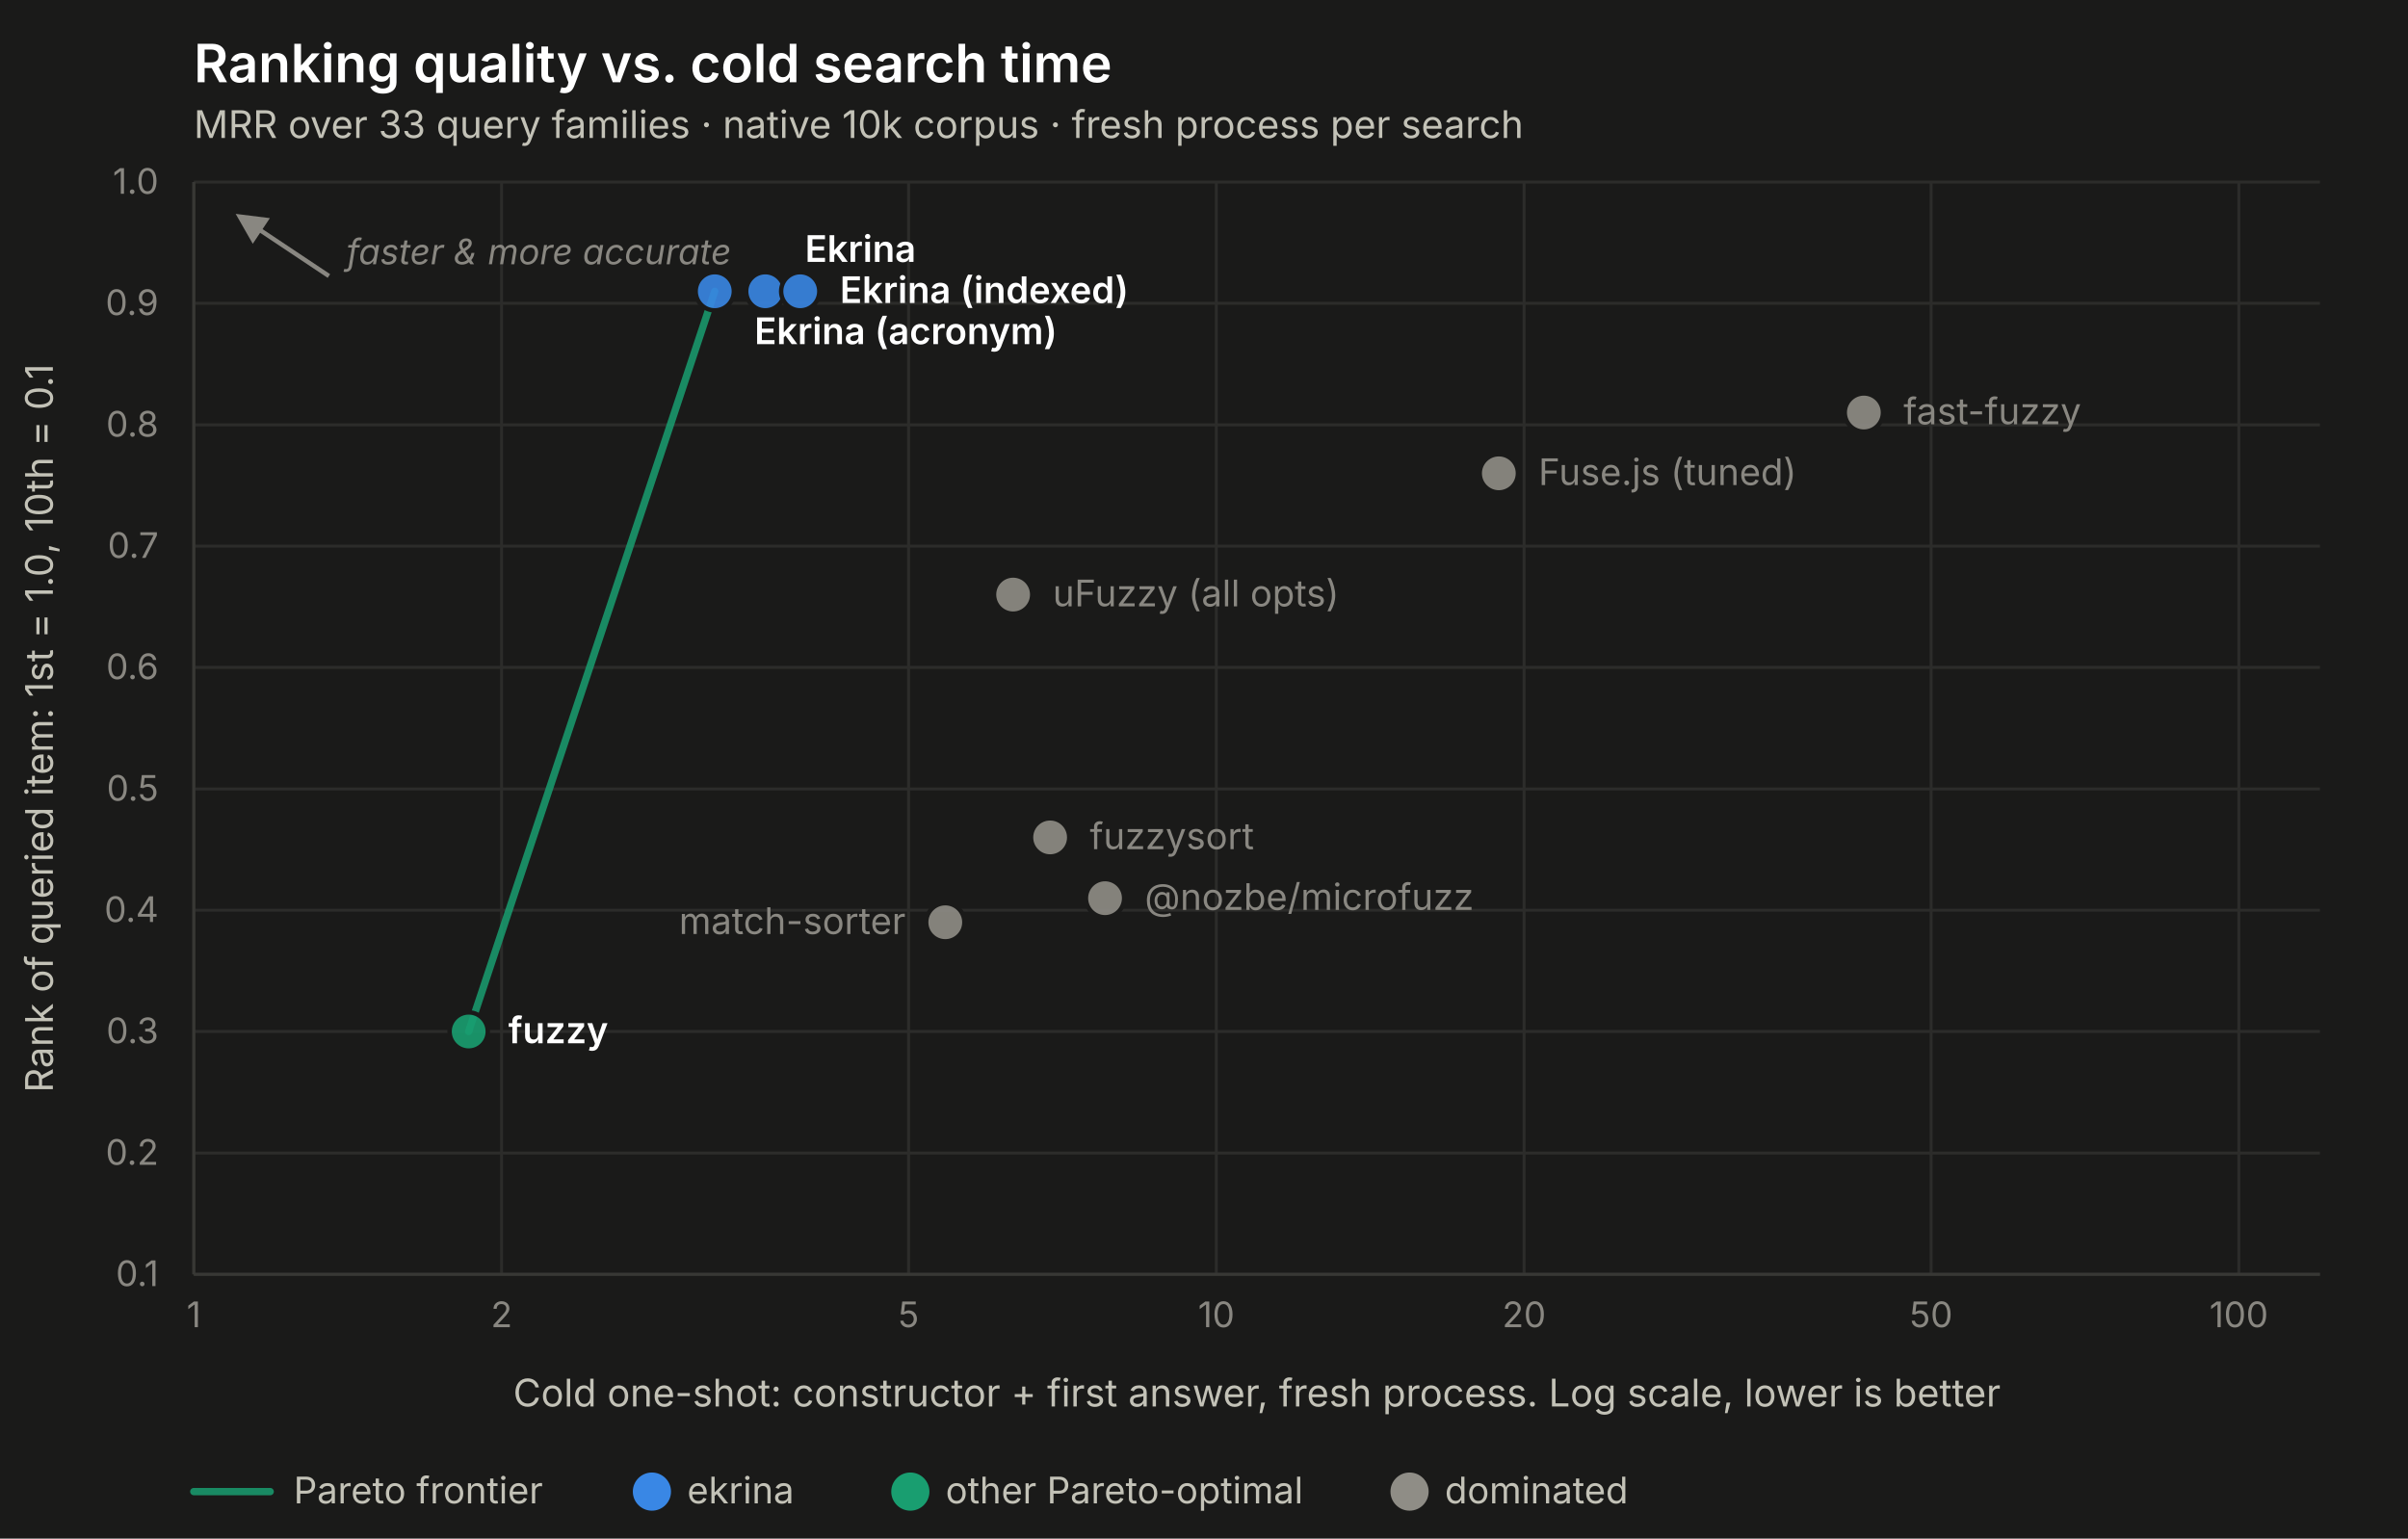
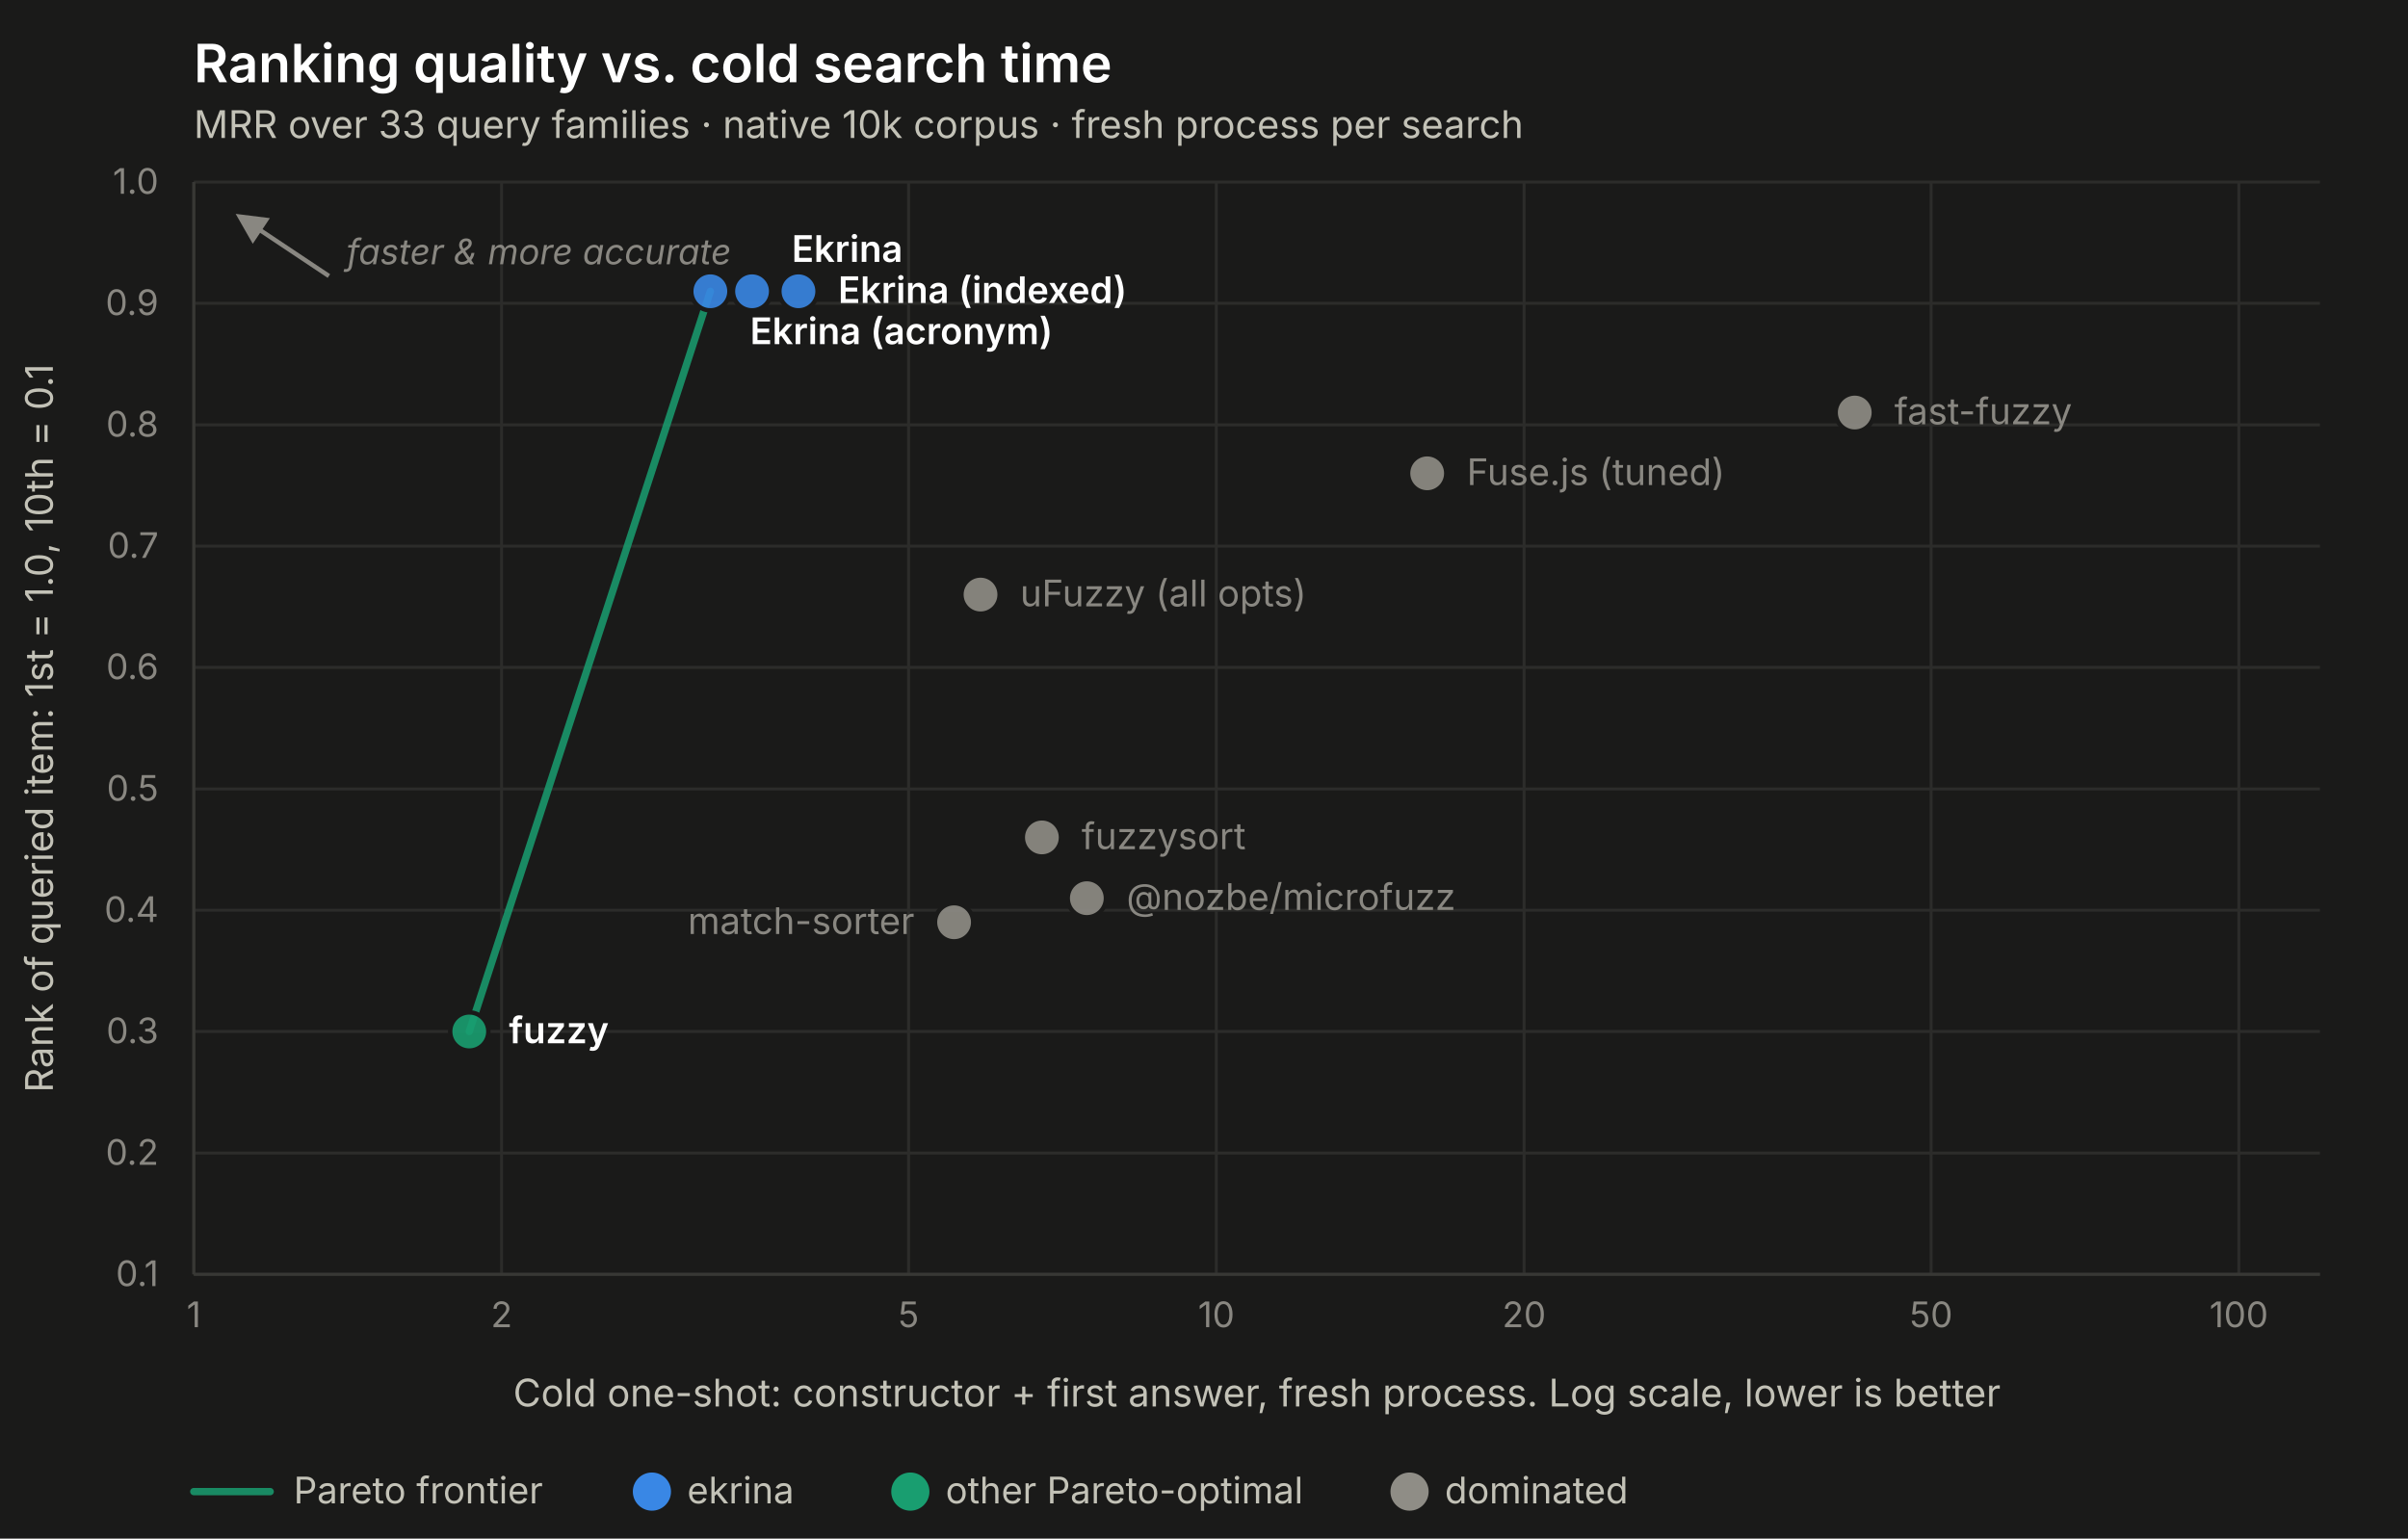
<svg xmlns="http://www.w3.org/2000/svg" viewBox="0 0 820 524" font-family="system-ui, -apple-system, 'Segoe UI', sans-serif" role="img" aria-labelledby="pareto-total-title pareto-total-desc">
  <defs>
    <marker id="arrow" viewBox="0 0 10 10" refX="8" refY="5" markerWidth="7" markerHeight="7" orient="auto-start-reverse">
      <path d="M0 0 L10 5 L0 10 z" fill="#898781" />
    </marker>
  </defs>
  <rect x="0" y="0" width="820" height="524" fill="#1a1a19" />
  <text x="66" y="28" fill="#ffffff" font-size="18" font-weight="600">Ranking quality vs. cold search time</text>
  <text x="66" y="47" fill="#c3c2b7" font-size="13">MRR over 33 query families · native 10k corpus · fresh process per search</text>
  <g>
    <line x1="66" y1="62" x2="66" y2="434" stroke="#2c2c2a" />
    <line x1="170.8" y1="62" x2="170.8" y2="434" stroke="#2c2c2a" />
    <line x1="309.4" y1="62" x2="309.4" y2="434" stroke="#2c2c2a" />
    <line x1="414.2" y1="62" x2="414.2" y2="434" stroke="#2c2c2a" />
    <line x1="519" y1="62" x2="519" y2="434" stroke="#2c2c2a" />
    <line x1="657.6" y1="62" x2="657.6" y2="434" stroke="#2c2c2a" />
    <line x1="762.4" y1="62" x2="762.4" y2="434" stroke="#2c2c2a" />
    <line x1="66" y1="434" x2="790" y2="434" stroke="#2c2c2a" />
    <line x1="66" y1="392.7" x2="790" y2="392.7" stroke="#2c2c2a" />
    <line x1="66" y1="351.3" x2="790" y2="351.3" stroke="#2c2c2a" />
    <line x1="66" y1="310" x2="790" y2="310" stroke="#2c2c2a" />
    <line x1="66" y1="268.7" x2="790" y2="268.7" stroke="#2c2c2a" />
    <line x1="66" y1="227.3" x2="790" y2="227.3" stroke="#2c2c2a" />
    <line x1="66" y1="186" x2="790" y2="186" stroke="#2c2c2a" />
    <line x1="66" y1="144.7" x2="790" y2="144.7" stroke="#2c2c2a" />
    <line x1="66" y1="103.3" x2="790" y2="103.3" stroke="#2c2c2a" />
    <line x1="66" y1="62" x2="790" y2="62" stroke="#2c2c2a" />
  </g>
  <line x1="66" y1="434" x2="790" y2="434" stroke="#383835" />
  <line x1="66" y1="62" x2="66" y2="434" stroke="#383835" />
  <g>
    <text x="66" y="452" text-anchor="middle" fill="#898781" font-size="12" font-variant-numeric="tabular-nums">1</text>
    <text x="170.8" y="452" text-anchor="middle" fill="#898781" font-size="12" font-variant-numeric="tabular-nums">2</text>
    <text x="309.4" y="452" text-anchor="middle" fill="#898781" font-size="12" font-variant-numeric="tabular-nums">5</text>
    <text x="414.2" y="452" text-anchor="middle" fill="#898781" font-size="12" font-variant-numeric="tabular-nums">10</text>
    <text x="519" y="452" text-anchor="middle" fill="#898781" font-size="12" font-variant-numeric="tabular-nums">20</text>
    <text x="657.6" y="452" text-anchor="middle" fill="#898781" font-size="12" font-variant-numeric="tabular-nums">50</text>
    <text x="762.4" y="452" text-anchor="middle" fill="#898781" font-size="12" font-variant-numeric="tabular-nums">100</text>
  </g>
  <g>
    <text x="54" y="438" text-anchor="end" fill="#898781" font-size="12" font-variant-numeric="tabular-nums">0.1</text>
    <text x="54" y="396.7" text-anchor="end" fill="#898781" font-size="12" font-variant-numeric="tabular-nums">0.2</text>
    <text x="54" y="355.3" text-anchor="end" fill="#898781" font-size="12" font-variant-numeric="tabular-nums">0.3</text>
    <text x="54" y="314" text-anchor="end" fill="#898781" font-size="12" font-variant-numeric="tabular-nums">0.4</text>
    <text x="54" y="272.7" text-anchor="end" fill="#898781" font-size="12" font-variant-numeric="tabular-nums">0.5</text>
    <text x="54" y="231.3" text-anchor="end" fill="#898781" font-size="12" font-variant-numeric="tabular-nums">0.6</text>
    <text x="54" y="190" text-anchor="end" fill="#898781" font-size="12" font-variant-numeric="tabular-nums">0.7</text>
    <text x="54" y="148.7" text-anchor="end" fill="#898781" font-size="12" font-variant-numeric="tabular-nums">0.8</text>
    <text x="54" y="107.3" text-anchor="end" fill="#898781" font-size="12" font-variant-numeric="tabular-nums">0.9</text>
    <text x="54" y="66" text-anchor="end" fill="#898781" font-size="12" font-variant-numeric="tabular-nums">1.0</text>
  </g>
  <text x="428" y="479" text-anchor="middle" fill="#c3c2b7" font-size="13">Cold one-shot: constructor + first answer, fresh process. Log scale, lower is better</text>
  <text transform="translate(18,248) rotate(-90)" text-anchor="middle" fill="#c3c2b7" font-size="13">Rank of queried item: 1st = 1.0, 10th = 0.1</text>
-   <path d="M159.6 351.3 L243.4 99.2" fill="none" stroke="#199e70" stroke-width="2.5" stroke-linejoin="round" stroke-linecap="round" opacity="0.85" />
+   <path d="M159.8 351.3 L241.9 99.2" fill="none" stroke="#199e70" stroke-width="2.5" stroke-linejoin="round" stroke-linecap="round" opacity="0.85" />
  <g transform="translate(78,70)">
    <line x1="34" y1="24" x2="4" y2="4" stroke="#898781" stroke-width="1.5" marker-end="url(#arrow)" />
    <text x="40" y="20" fill="#898781" font-size="12" font-style="italic">faster &amp; more accurate</text>
  </g>
  <g>
-     <circle cx="260.6" cy="99.2" r="6.5" fill="#3987e5" fill-opacity="0.9" stroke="#1a1a19" stroke-width="1.5" />
-     <circle cx="272.5" cy="99.2" r="6.5" fill="#3987e5" fill-opacity="0.9" stroke="#1a1a19" stroke-width="1.5" />
-     <circle cx="243.4" cy="99.2" r="6.5" fill="#3987e5" fill-opacity="0.9" stroke="#1a1a19" stroke-width="1.5" />
-     <circle cx="634.7" cy="140.5" r="6.5" fill="#8f8d86" fill-opacity="0.9" stroke="#1a1a19" stroke-width="1.5" />
-     <circle cx="510.4" cy="161.2" r="6.5" fill="#8f8d86" fill-opacity="0.9" stroke="#1a1a19" stroke-width="1.5" />
-     <circle cx="345" cy="202.5" r="6.5" fill="#8f8d86" fill-opacity="0.9" stroke="#1a1a19" stroke-width="1.5" />
-     <circle cx="357.6" cy="285.2" r="6.5" fill="#8f8d86" fill-opacity="0.9" stroke="#1a1a19" stroke-width="1.5" />
-     <circle cx="376.3" cy="305.9" r="6.5" fill="#8f8d86" fill-opacity="0.9" stroke="#1a1a19" stroke-width="1.5" />
-     <circle cx="321.9" cy="314.1" r="6.5" fill="#8f8d86" fill-opacity="0.9" stroke="#1a1a19" stroke-width="1.5" />
-     <circle cx="159.6" cy="351.3" r="6.5" fill="#199e70" fill-opacity="0.9" stroke="#1a1a19" stroke-width="1.5" />
+     <circle cx="256.1" cy="99.2" r="6.5" fill="#3987e5" fill-opacity="0.9" stroke="#1a1a19" stroke-width="1.5" />
+     <circle cx="271.9" cy="99.2" r="6.5" fill="#3987e5" fill-opacity="0.9" stroke="#1a1a19" stroke-width="1.5" />
+     <circle cx="241.9" cy="99.2" r="6.5" fill="#3987e5" fill-opacity="0.9" stroke="#1a1a19" stroke-width="1.5" />
+     <circle cx="631.6" cy="140.5" r="6.5" fill="#8f8d86" fill-opacity="0.9" stroke="#1a1a19" stroke-width="1.5" />
+     <circle cx="486" cy="161.2" r="6.5" fill="#8f8d86" fill-opacity="0.9" stroke="#1a1a19" stroke-width="1.5" />
+     <circle cx="333.9" cy="202.5" r="6.5" fill="#8f8d86" fill-opacity="0.9" stroke="#1a1a19" stroke-width="1.5" />
+     <circle cx="354.8" cy="285.2" r="6.5" fill="#8f8d86" fill-opacity="0.9" stroke="#1a1a19" stroke-width="1.5" />
+     <circle cx="370.1" cy="305.9" r="6.5" fill="#8f8d86" fill-opacity="0.9" stroke="#1a1a19" stroke-width="1.5" />
+     <circle cx="324.9" cy="314.1" r="6.5" fill="#8f8d86" fill-opacity="0.9" stroke="#1a1a19" stroke-width="1.5" />
+     <circle cx="159.8" cy="351.3" r="6.5" fill="#199e70" fill-opacity="0.9" stroke="#1a1a19" stroke-width="1.5" />
  </g>
  <g>
-     <text x="274.1" y="89.2" text-anchor="start" fill="#ffffff" font-size="12.5" font-weight="600">Ekrina</text>
-     <text x="286" y="103.2" text-anchor="start" fill="#ffffff" font-size="12.5" font-weight="600">Ekrina (indexed)</text>
-     <text x="256.9" y="117.2" text-anchor="start" fill="#ffffff" font-size="12.5" font-weight="600">Ekrina (acronym)</text>
-     <text x="173.1" y="355.3" text-anchor="start" fill="#ffffff" font-size="12.5" font-weight="600">fuzzy</text>
-     <text x="648.2" y="144.5" text-anchor="start" fill="#898781" font-size="12.5">fast-fuzzy</text>
-     <text x="523.9" y="165.2" text-anchor="start" fill="#898781" font-size="12.5">Fuse.js (tuned)</text>
-     <text x="358.5" y="206.5" text-anchor="start" fill="#898781" font-size="12.5">uFuzzy (all opts)</text>
-     <text x="371.1" y="289.2" text-anchor="start" fill="#898781" font-size="12.5">fuzzysort</text>
-     <text x="389.8" y="309.9" text-anchor="start" fill="#898781" font-size="12.5">@nozbe/microfuzz</text>
-     <text x="308.4" y="318.1" text-anchor="end" fill="#898781" font-size="12.5">match-sorter</text>
+     <text x="269.6" y="89.2" text-anchor="start" fill="#ffffff" font-size="12.5" font-weight="600">Ekrina</text>
+     <text x="285.4" y="103.2" text-anchor="start" fill="#ffffff" font-size="12.5" font-weight="600">Ekrina (indexed)</text>
+     <text x="255.4" y="117.2" text-anchor="start" fill="#ffffff" font-size="12.5" font-weight="600">Ekrina (acronym)</text>
+     <text x="173.3" y="355.3" text-anchor="start" fill="#ffffff" font-size="12.5" font-weight="600">fuzzy</text>
+     <text x="645.1" y="144.5" text-anchor="start" fill="#898781" font-size="12.5">fast-fuzzy</text>
+     <text x="499.5" y="165.2" text-anchor="start" fill="#898781" font-size="12.5">Fuse.js (tuned)</text>
+     <text x="347.4" y="206.5" text-anchor="start" fill="#898781" font-size="12.5">uFuzzy (all opts)</text>
+     <text x="368.3" y="289.2" text-anchor="start" fill="#898781" font-size="12.5">fuzzysort</text>
+     <text x="383.6" y="309.9" text-anchor="start" fill="#898781" font-size="12.5">@nozbe/microfuzz</text>
+     <text x="311.4" y="318.1" text-anchor="end" fill="#898781" font-size="12.5">match-sorter</text>
  </g>
  <g>
    <line x1="66" y1="508" x2="92" y2="508" stroke="#199e70" stroke-width="2.5" stroke-linecap="round" opacity="0.85" />
    <text x="100" y="512" fill="#c3c2b7" font-size="12.5">Pareto frontier</text>
    <circle cx="222" cy="508" r="6.5" fill="#3987e5" />
    <text x="234" y="512" fill="#c3c2b7" font-size="12.5">ekrina</text>
    <circle cx="310" cy="508" r="6.5" fill="#199e70" />
    <text x="322" y="512" fill="#c3c2b7" font-size="12.5">other Pareto-optimal</text>
    <circle cx="480" cy="508" r="6.5" fill="#8f8d86" />
    <text x="492" y="512" fill="#c3c2b7" font-size="12.5">dominated</text>
  </g>
</svg>
